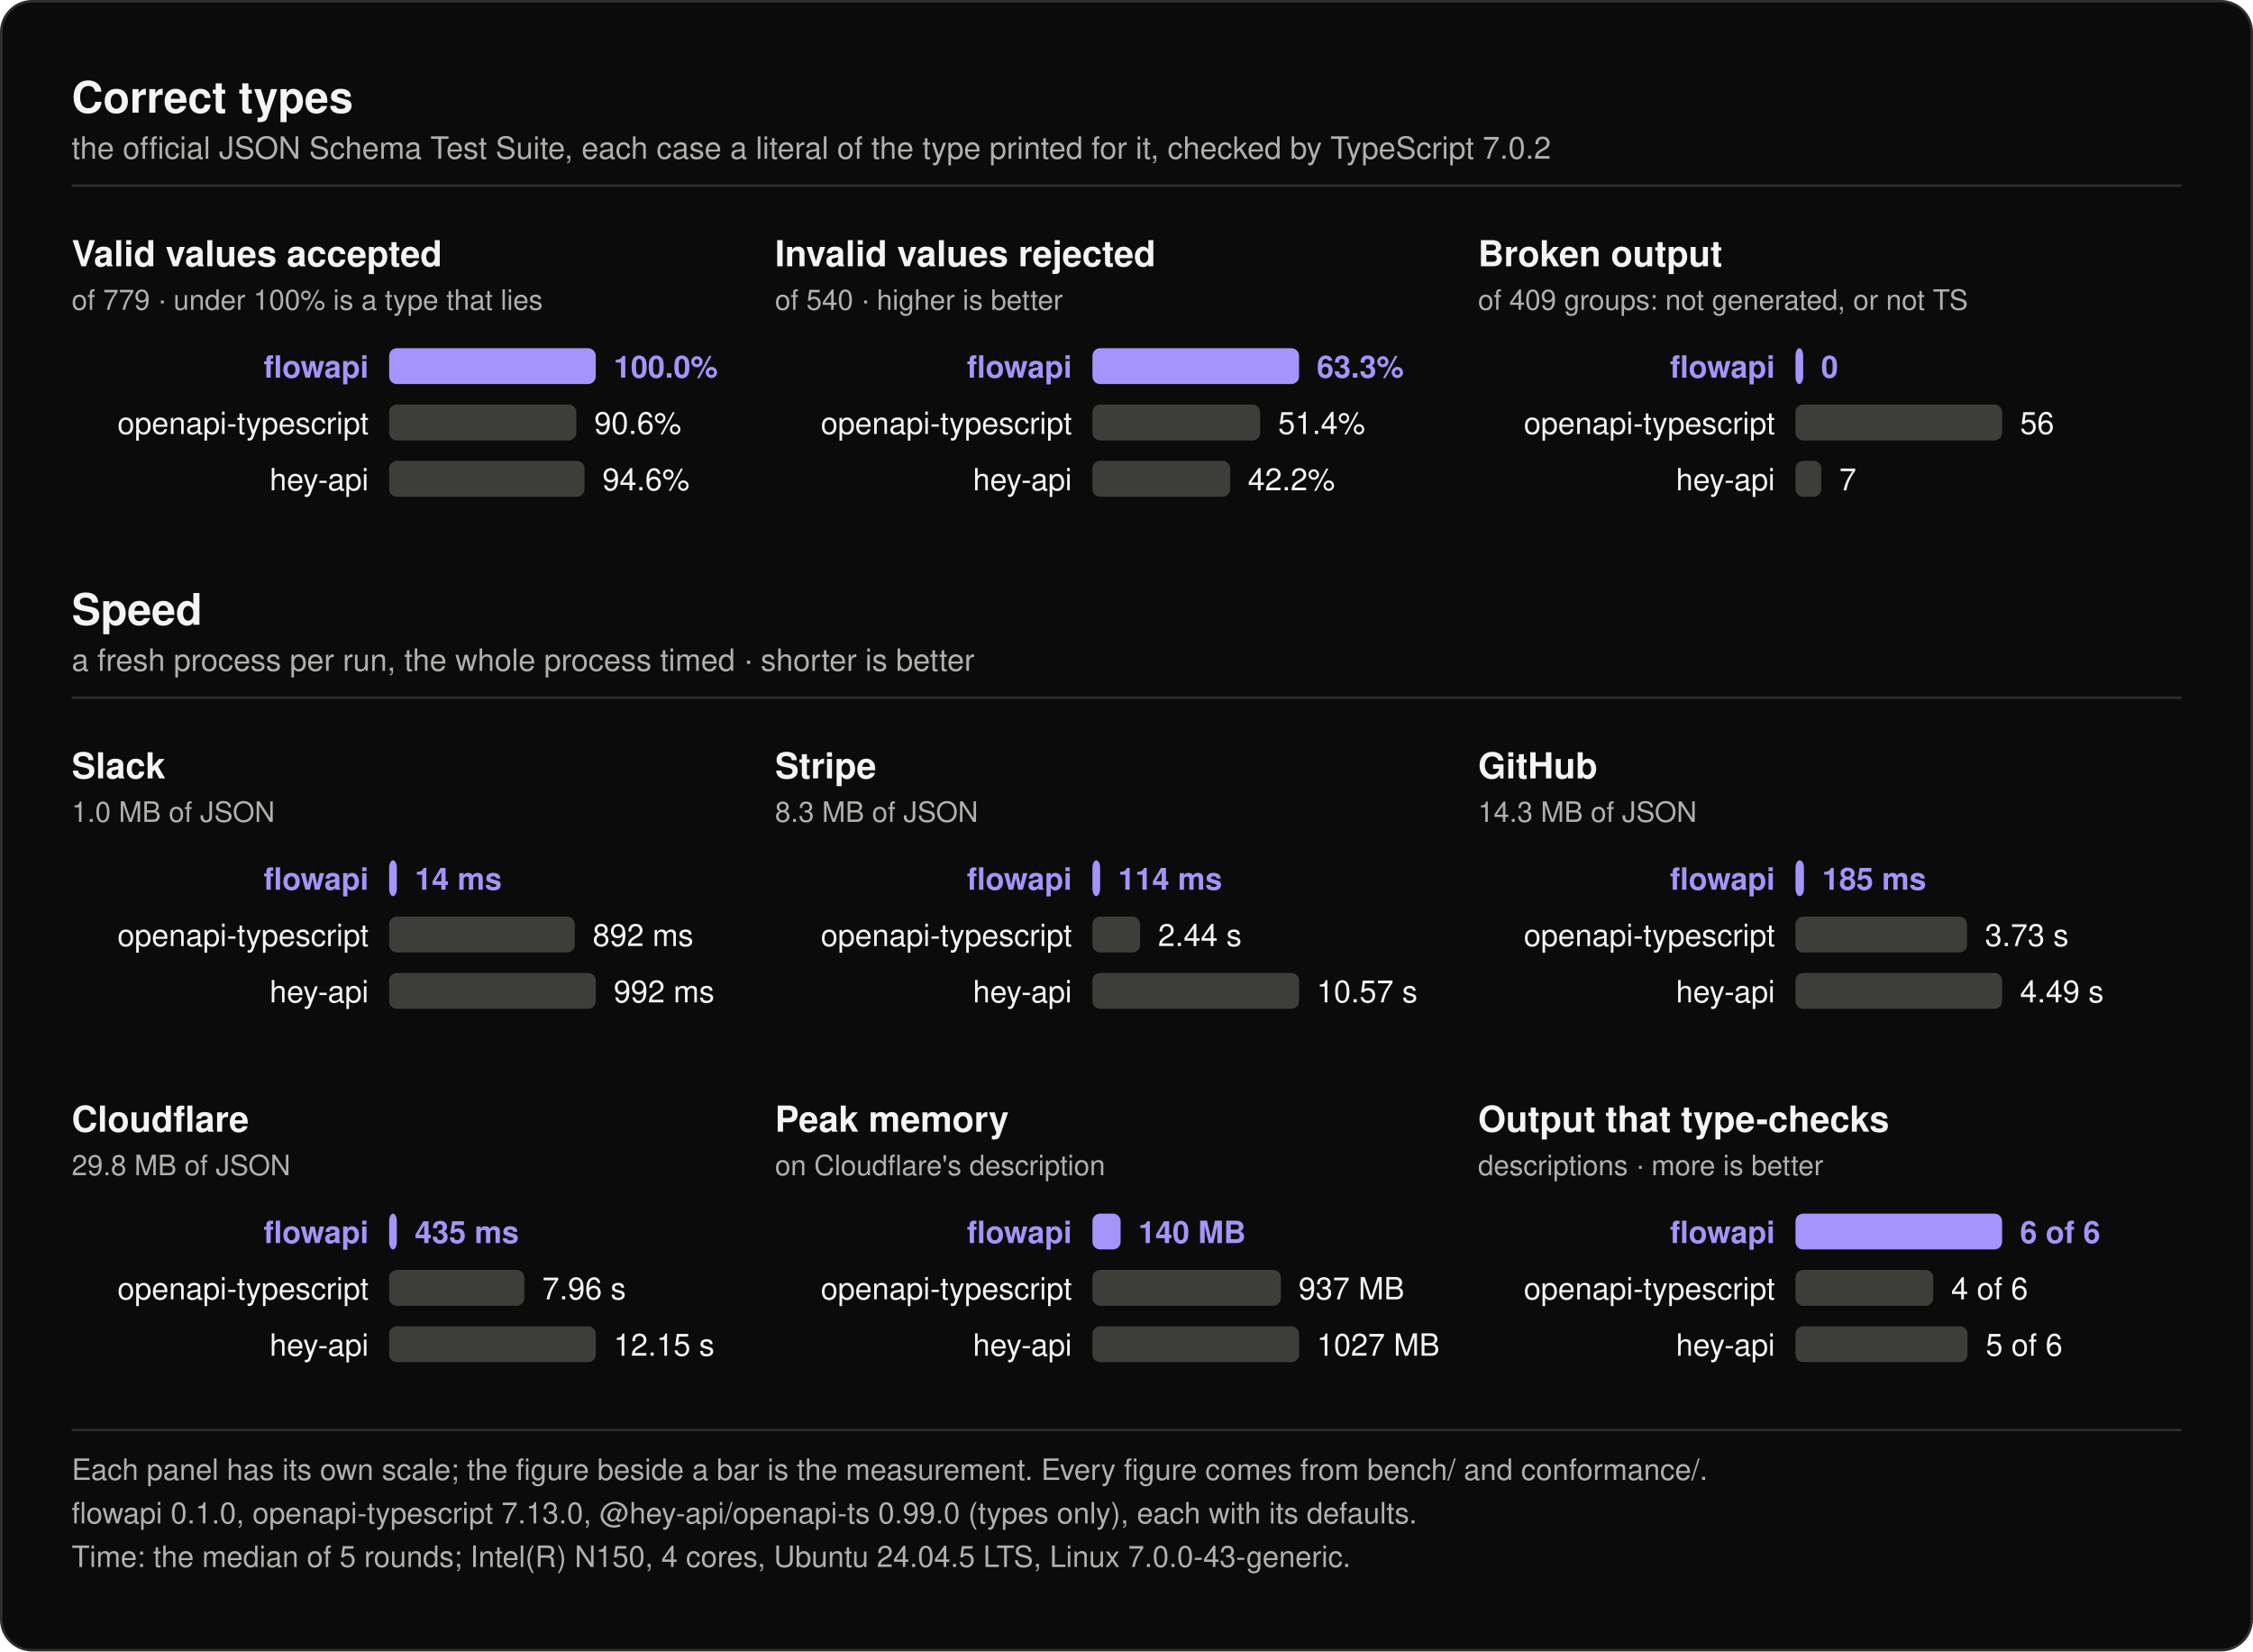
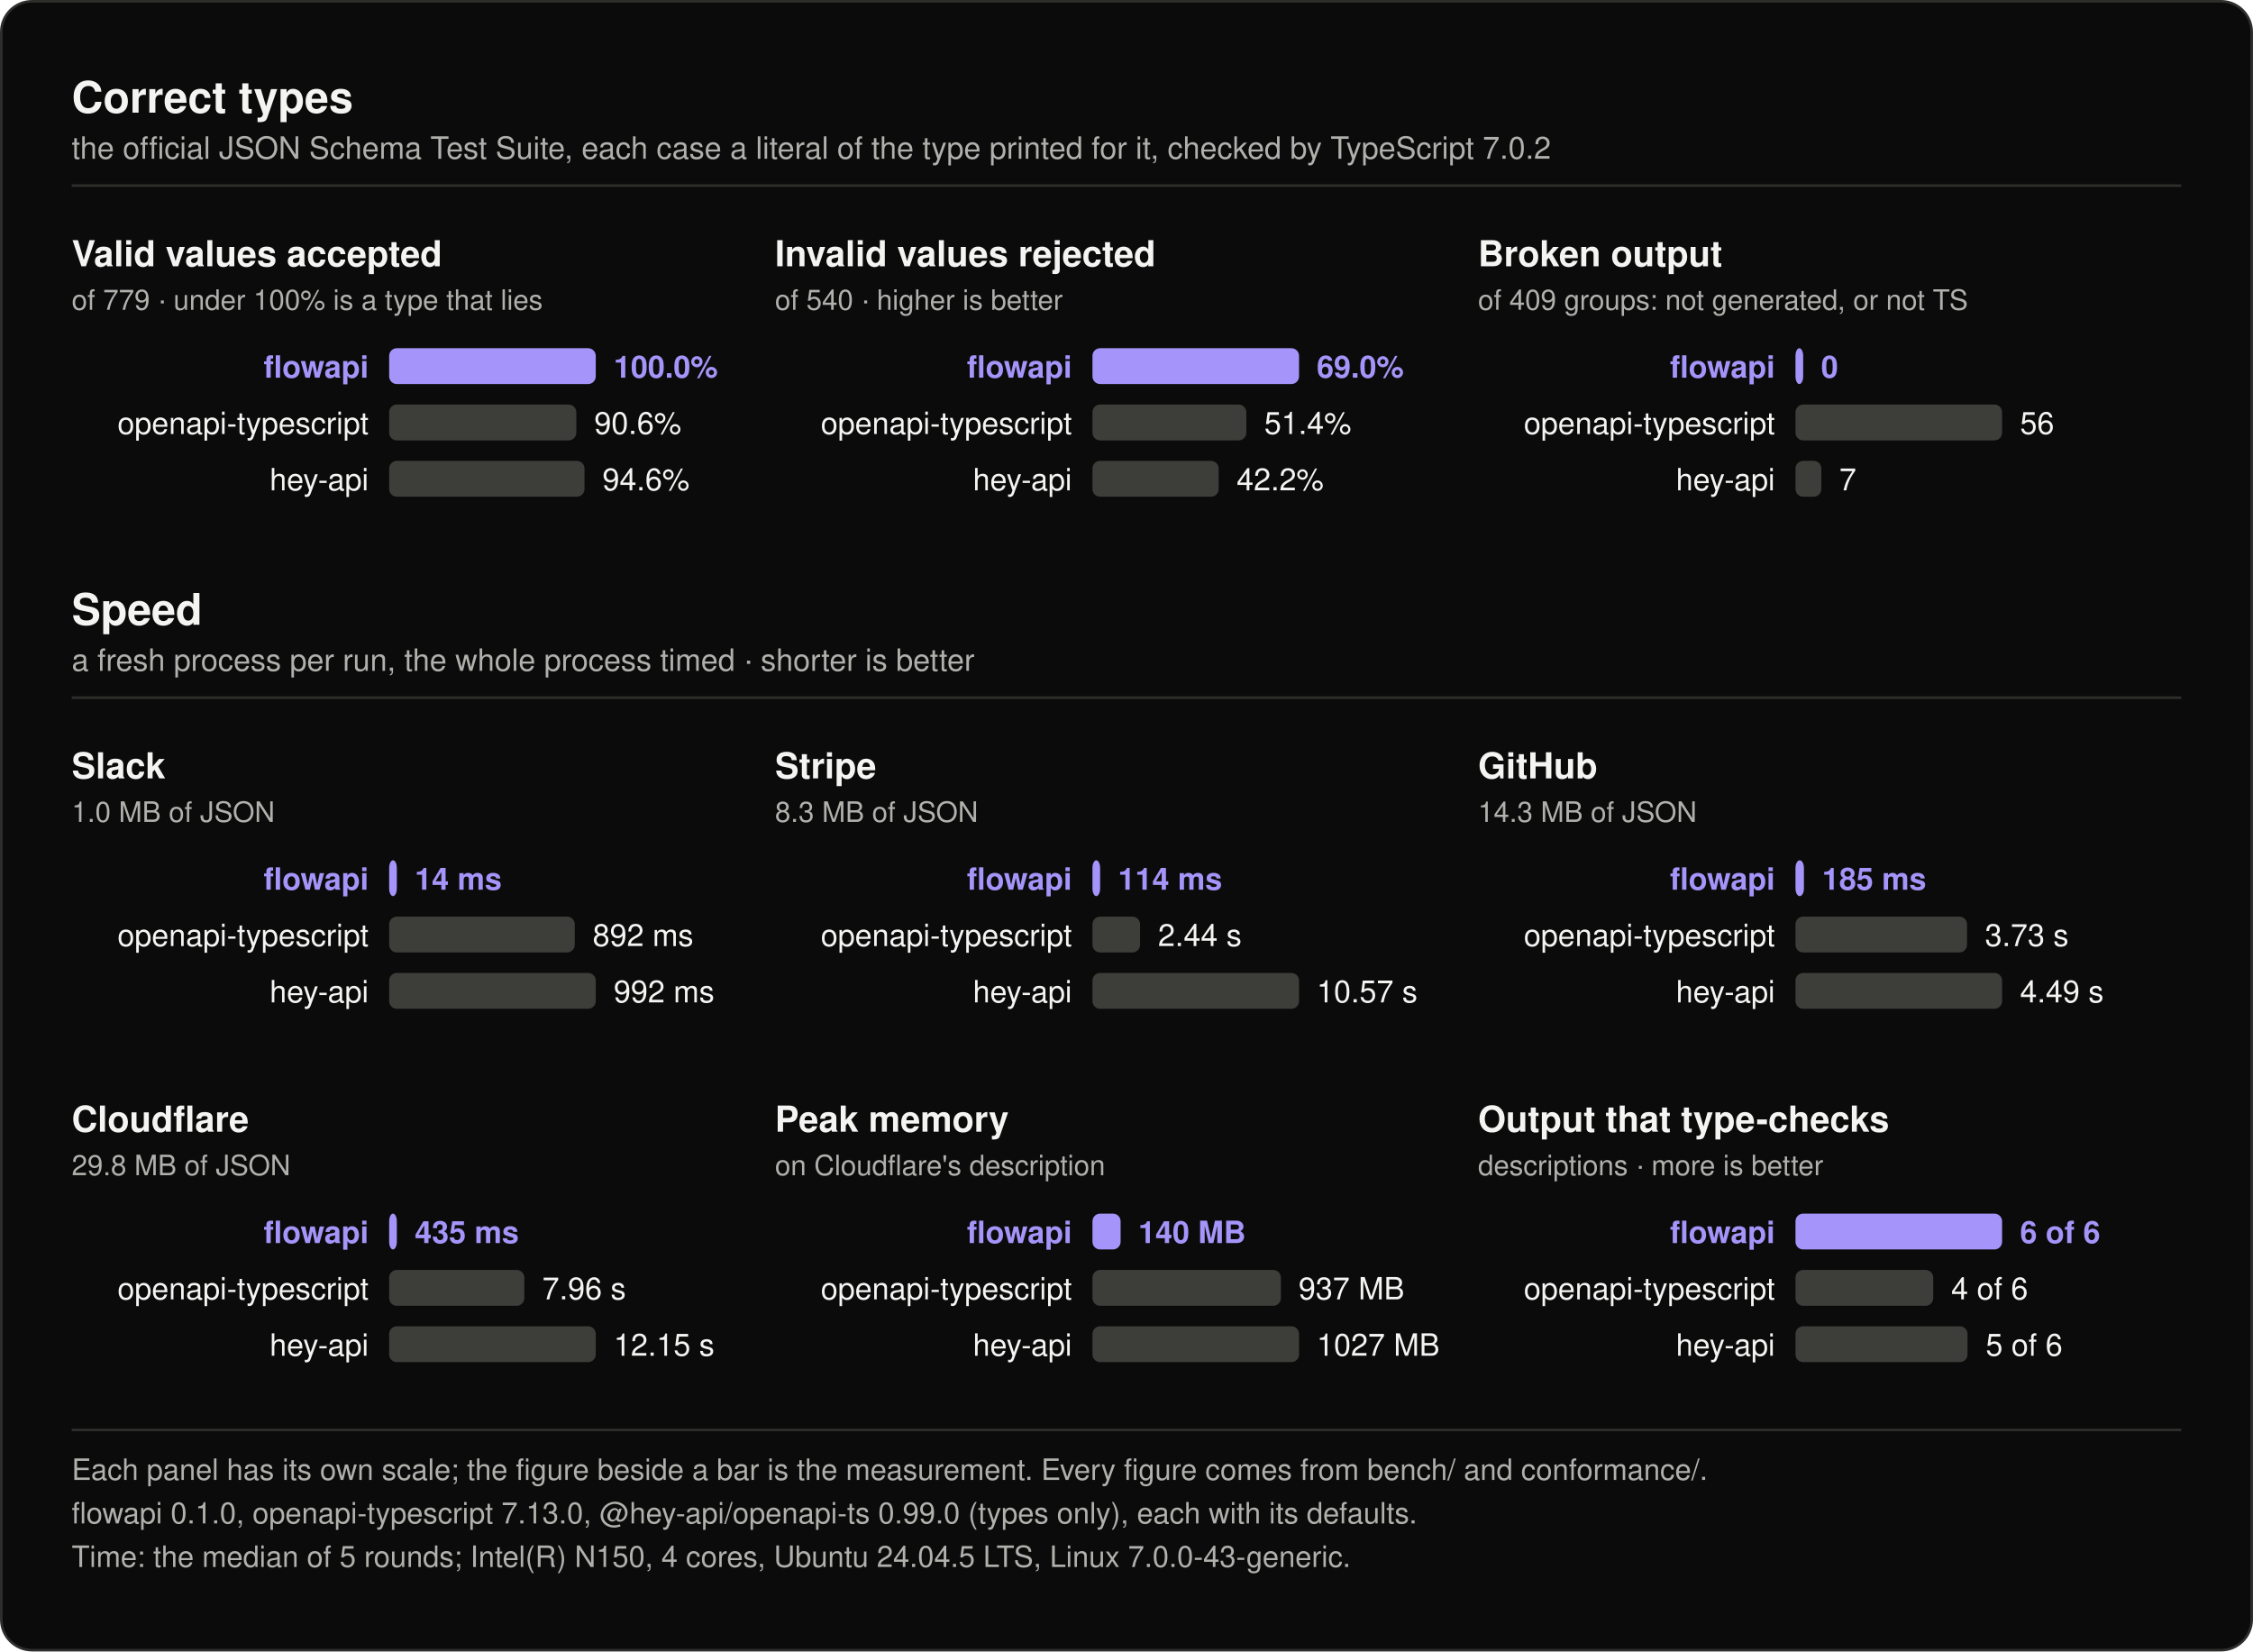
<svg xmlns="http://www.w3.org/2000/svg" viewBox="0 0 880 645" width="880" height="645" font-family="-apple-system, BlinkMacSystemFont, 'Segoe UI', Helvetica, Arial, sans-serif">
  <rect x="0.5" y="0.5" width="879" height="644" rx="12" fill="#0b0b0b" stroke="#2e2e2c" />
  <text x="28.0" y="44.0" fill="#f4f4f2" font-size="17" font-weight="700">Correct types</text>
  <text x="28.0" y="62.0" fill="#b0b0ad" font-size="12">the official JSON Schema Test Suite, each case a literal of the type printed for it, checked by TypeScript 7.0.2</text>
  <rect x="28" y="72.0" width="824" height="1" fill="#2e2e2c" />
  <text x="28.0" y="104.0" fill="#f4f4f2" font-size="14" font-weight="600">Valid values accepted</text>
  <text x="28.0" y="121.0" fill="#b0b0ad" font-size="11">of 779 · under 100% is a type that lies</text>
  <text x="144.0" y="147.5" fill="#a594f9" font-size="12" text-anchor="end" font-weight="600">flowapi</text>
  <rect x="152.0" y="136.0" width="80.7" height="14" rx="3" fill="#a594f9" />
  <text x="239.7" y="147.5" fill="#a594f9" font-size="12" font-weight="600">100.0%</text>
  <text x="144.0" y="169.5" fill="#f4f4f2" font-size="12" text-anchor="end">openapi-typescript</text>
  <rect x="152.0" y="158.0" width="73.1" height="14" rx="3" fill="#3d3d3a" />
  <text x="232.1" y="169.5" fill="#f4f4f2" font-size="12">90.6%</text>
  <text x="144.0" y="191.5" fill="#f4f4f2" font-size="12" text-anchor="end">hey-api</text>
  <rect x="152.0" y="180.0" width="76.3" height="14" rx="3" fill="#3d3d3a" />
  <text x="235.3" y="191.5" fill="#f4f4f2" font-size="12">94.6%</text>
  <text x="302.7" y="104.0" fill="#f4f4f2" font-size="14" font-weight="600">Invalid values rejected</text>
  <text x="302.7" y="121.0" fill="#b0b0ad" font-size="11">of 540 · higher is better</text>
  <text x="418.7" y="147.5" fill="#a594f9" font-size="12" text-anchor="end" font-weight="600">flowapi</text>
  <rect x="426.7" y="136.0" width="80.7" height="14" rx="3" fill="#a594f9" />
-   <text x="514.3" y="147.5" fill="#a594f9" font-size="12" font-weight="600">63.3%</text>
+   <text x="514.3" y="147.5" fill="#a594f9" font-size="12" font-weight="600">69.0%</text>
  <text x="418.7" y="169.5" fill="#f4f4f2" font-size="12" text-anchor="end">openapi-typescript</text>
-   <rect x="426.7" y="158.0" width="65.5" height="14" rx="3" fill="#3d3d3a" />
-   <text x="499.2" y="169.5" fill="#f4f4f2" font-size="12">51.4%</text>
+   <rect x="426.7" y="158.0" width="60.1" height="14" rx="3" fill="#3d3d3a" />
+   <text x="493.8" y="169.5" fill="#f4f4f2" font-size="12">51.4%</text>
  <text x="418.7" y="191.5" fill="#f4f4f2" font-size="12" text-anchor="end">hey-api</text>
-   <rect x="426.7" y="180.0" width="53.8" height="14" rx="3" fill="#3d3d3a" />
-   <text x="487.4" y="191.5" fill="#f4f4f2" font-size="12">42.2%</text>
+   <rect x="426.7" y="180.0" width="49.3" height="14" rx="3" fill="#3d3d3a" />
+   <text x="483.0" y="191.5" fill="#f4f4f2" font-size="12">42.2%</text>
  <text x="577.3" y="104.0" fill="#f4f4f2" font-size="14" font-weight="600">Broken output</text>
  <text x="577.3" y="121.0" fill="#b0b0ad" font-size="11">of 409 groups: not generated, or not TS</text>
  <text x="693.3" y="147.5" fill="#a594f9" font-size="12" text-anchor="end" font-weight="600">flowapi</text>
  <rect x="701.3" y="136.0" width="3.0" height="14" rx="3" fill="#a594f9" />
  <text x="711.3" y="147.5" fill="#a594f9" font-size="12" font-weight="600">0</text>
  <text x="693.3" y="169.5" fill="#f4f4f2" font-size="12" text-anchor="end">openapi-typescript</text>
  <rect x="701.3" y="158.0" width="80.7" height="14" rx="3" fill="#3d3d3a" />
  <text x="789.0" y="169.5" fill="#f4f4f2" font-size="12">56</text>
  <text x="693.3" y="191.5" fill="#f4f4f2" font-size="12" text-anchor="end">hey-api</text>
  <rect x="701.3" y="180.0" width="10.1" height="14" rx="3" fill="#3d3d3a" />
  <text x="718.4" y="191.5" fill="#f4f4f2" font-size="12">7</text>
  <text x="28.0" y="244.0" fill="#f4f4f2" font-size="17" font-weight="700">Speed</text>
  <text x="28.0" y="262.0" fill="#b0b0ad" font-size="12">a fresh process per run, the whole process timed · shorter is better</text>
  <rect x="28" y="272.0" width="824" height="1" fill="#2e2e2c" />
  <text x="28.0" y="304.0" fill="#f4f4f2" font-size="14" font-weight="600">Slack</text>
  <text x="28.0" y="321.0" fill="#b0b0ad" font-size="11">1.0 MB of JSON</text>
  <text x="144.0" y="347.5" fill="#a594f9" font-size="12" text-anchor="end" font-weight="600">flowapi</text>
  <rect x="152.0" y="336.0" width="3.0" height="14" rx="3" fill="#a594f9" />
  <text x="162.0" y="347.5" fill="#a594f9" font-size="12" font-weight="600">14 ms</text>
  <text x="144.0" y="369.5" fill="#f4f4f2" font-size="12" text-anchor="end">openapi-typescript</text>
  <rect x="152.0" y="358.0" width="72.5" height="14" rx="3" fill="#3d3d3a" />
  <text x="231.5" y="369.5" fill="#f4f4f2" font-size="12">892 ms</text>
  <text x="144.0" y="391.5" fill="#f4f4f2" font-size="12" text-anchor="end">hey-api</text>
  <rect x="152.0" y="380.0" width="80.7" height="14" rx="3" fill="#3d3d3a" />
  <text x="239.7" y="391.5" fill="#f4f4f2" font-size="12">992 ms</text>
  <text x="302.7" y="304.0" fill="#f4f4f2" font-size="14" font-weight="600">Stripe</text>
  <text x="302.7" y="321.0" fill="#b0b0ad" font-size="11">8.3 MB of JSON</text>
  <text x="418.7" y="347.5" fill="#a594f9" font-size="12" text-anchor="end" font-weight="600">flowapi</text>
  <rect x="426.7" y="336.0" width="3.0" height="14" rx="3" fill="#a594f9" />
  <text x="436.7" y="347.5" fill="#a594f9" font-size="12" font-weight="600">114 ms</text>
  <text x="418.7" y="369.5" fill="#f4f4f2" font-size="12" text-anchor="end">openapi-typescript</text>
  <rect x="426.7" y="358.0" width="18.6" height="14" rx="3" fill="#3d3d3a" />
  <text x="452.3" y="369.5" fill="#f4f4f2" font-size="12">2.44 s</text>
  <text x="418.7" y="391.5" fill="#f4f4f2" font-size="12" text-anchor="end">hey-api</text>
  <rect x="426.7" y="380.0" width="80.7" height="14" rx="3" fill="#3d3d3a" />
  <text x="514.3" y="391.5" fill="#f4f4f2" font-size="12">10.57 s</text>
  <text x="577.3" y="304.0" fill="#f4f4f2" font-size="14" font-weight="600">GitHub</text>
  <text x="577.3" y="321.0" fill="#b0b0ad" font-size="11">14.3 MB of JSON</text>
  <text x="693.3" y="347.5" fill="#a594f9" font-size="12" text-anchor="end" font-weight="600">flowapi</text>
  <rect x="701.3" y="336.0" width="3.3" height="14" rx="3" fill="#a594f9" />
  <text x="711.7" y="347.5" fill="#a594f9" font-size="12" font-weight="600">185 ms</text>
  <text x="693.3" y="369.5" fill="#f4f4f2" font-size="12" text-anchor="end">openapi-typescript</text>
  <rect x="701.3" y="358.0" width="67.0" height="14" rx="3" fill="#3d3d3a" />
  <text x="775.3" y="369.5" fill="#f4f4f2" font-size="12">3.73 s</text>
  <text x="693.3" y="391.5" fill="#f4f4f2" font-size="12" text-anchor="end">hey-api</text>
  <rect x="701.3" y="380.0" width="80.7" height="14" rx="3" fill="#3d3d3a" />
  <text x="789.0" y="391.5" fill="#f4f4f2" font-size="12">4.49 s</text>
  <text x="28.0" y="442.0" fill="#f4f4f2" font-size="14" font-weight="600">Cloudflare</text>
  <text x="28.0" y="459.0" fill="#b0b0ad" font-size="11">29.8 MB of JSON</text>
  <text x="144.0" y="485.5" fill="#a594f9" font-size="12" text-anchor="end" font-weight="600">flowapi</text>
  <rect x="152.0" y="474.0" width="3.0" height="14" rx="3" fill="#a594f9" />
  <text x="162.0" y="485.5" fill="#a594f9" font-size="12" font-weight="600">435 ms</text>
  <text x="144.0" y="507.5" fill="#f4f4f2" font-size="12" text-anchor="end">openapi-typescript</text>
  <rect x="152.0" y="496.0" width="52.8" height="14" rx="3" fill="#3d3d3a" />
  <text x="211.8" y="507.5" fill="#f4f4f2" font-size="12">7.96 s</text>
  <text x="144.0" y="529.5" fill="#f4f4f2" font-size="12" text-anchor="end">hey-api</text>
  <rect x="152.0" y="518.0" width="80.7" height="14" rx="3" fill="#3d3d3a" />
  <text x="239.7" y="529.5" fill="#f4f4f2" font-size="12">12.15 s</text>
  <text x="302.7" y="442.0" fill="#f4f4f2" font-size="14" font-weight="600">Peak memory</text>
  <text x="302.7" y="459.0" fill="#b0b0ad" font-size="11">on Cloudflare's description</text>
  <text x="418.7" y="485.5" fill="#a594f9" font-size="12" text-anchor="end" font-weight="600">flowapi</text>
  <rect x="426.7" y="474.0" width="11.0" height="14" rx="3" fill="#a594f9" />
  <text x="444.6" y="485.5" fill="#a594f9" font-size="12" font-weight="600">140 MB</text>
  <text x="418.7" y="507.5" fill="#f4f4f2" font-size="12" text-anchor="end">openapi-typescript</text>
  <rect x="426.7" y="496.0" width="73.6" height="14" rx="3" fill="#3d3d3a" />
  <text x="507.2" y="507.5" fill="#f4f4f2" font-size="12">937 MB</text>
  <text x="418.7" y="529.5" fill="#f4f4f2" font-size="12" text-anchor="end">hey-api</text>
  <rect x="426.7" y="518.0" width="80.7" height="14" rx="3" fill="#3d3d3a" />
  <text x="514.3" y="529.5" fill="#f4f4f2" font-size="12">1027 MB</text>
  <text x="577.3" y="442.0" fill="#f4f4f2" font-size="14" font-weight="600">Output that type-checks</text>
  <text x="577.3" y="459.0" fill="#b0b0ad" font-size="11">descriptions · more is better</text>
  <text x="693.3" y="485.5" fill="#a594f9" font-size="12" text-anchor="end" font-weight="600">flowapi</text>
  <rect x="701.3" y="474.0" width="80.7" height="14" rx="3" fill="#a594f9" />
  <text x="789.0" y="485.5" fill="#a594f9" font-size="12" font-weight="600">6 of 6</text>
  <text x="693.3" y="507.5" fill="#f4f4f2" font-size="12" text-anchor="end">openapi-typescript</text>
  <rect x="701.3" y="496.0" width="53.8" height="14" rx="3" fill="#3d3d3a" />
  <text x="762.1" y="507.5" fill="#f4f4f2" font-size="12">4 of 6</text>
  <text x="693.3" y="529.5" fill="#f4f4f2" font-size="12" text-anchor="end">hey-api</text>
  <rect x="701.3" y="518.0" width="67.2" height="14" rx="3" fill="#3d3d3a" />
  <text x="775.6" y="529.5" fill="#f4f4f2" font-size="12">5 of 6</text>
  <rect x="28" y="558.0" width="824" height="1" fill="#2e2e2c" />
  <text x="28.0" y="578.0" fill="#b0b0ad" font-size="11.5">Each panel has its own scale; the figure beside a bar is the measurement. Every figure comes from bench/ and conformance/.</text>
  <text x="28.0" y="595.0" fill="#b0b0ad" font-size="11.5">flowapi 0.1.0, openapi-typescript 7.13.0, @hey-api/openapi-ts 0.99.0 (types only), each with its defaults.</text>
  <text x="28.0" y="612.0" fill="#b0b0ad" font-size="11.5">Time: the median of 5 rounds; Intel(R) N150, 4 cores, Ubuntu 24.04.5 LTS, Linux 7.0.0-43-generic.</text>
</svg>
